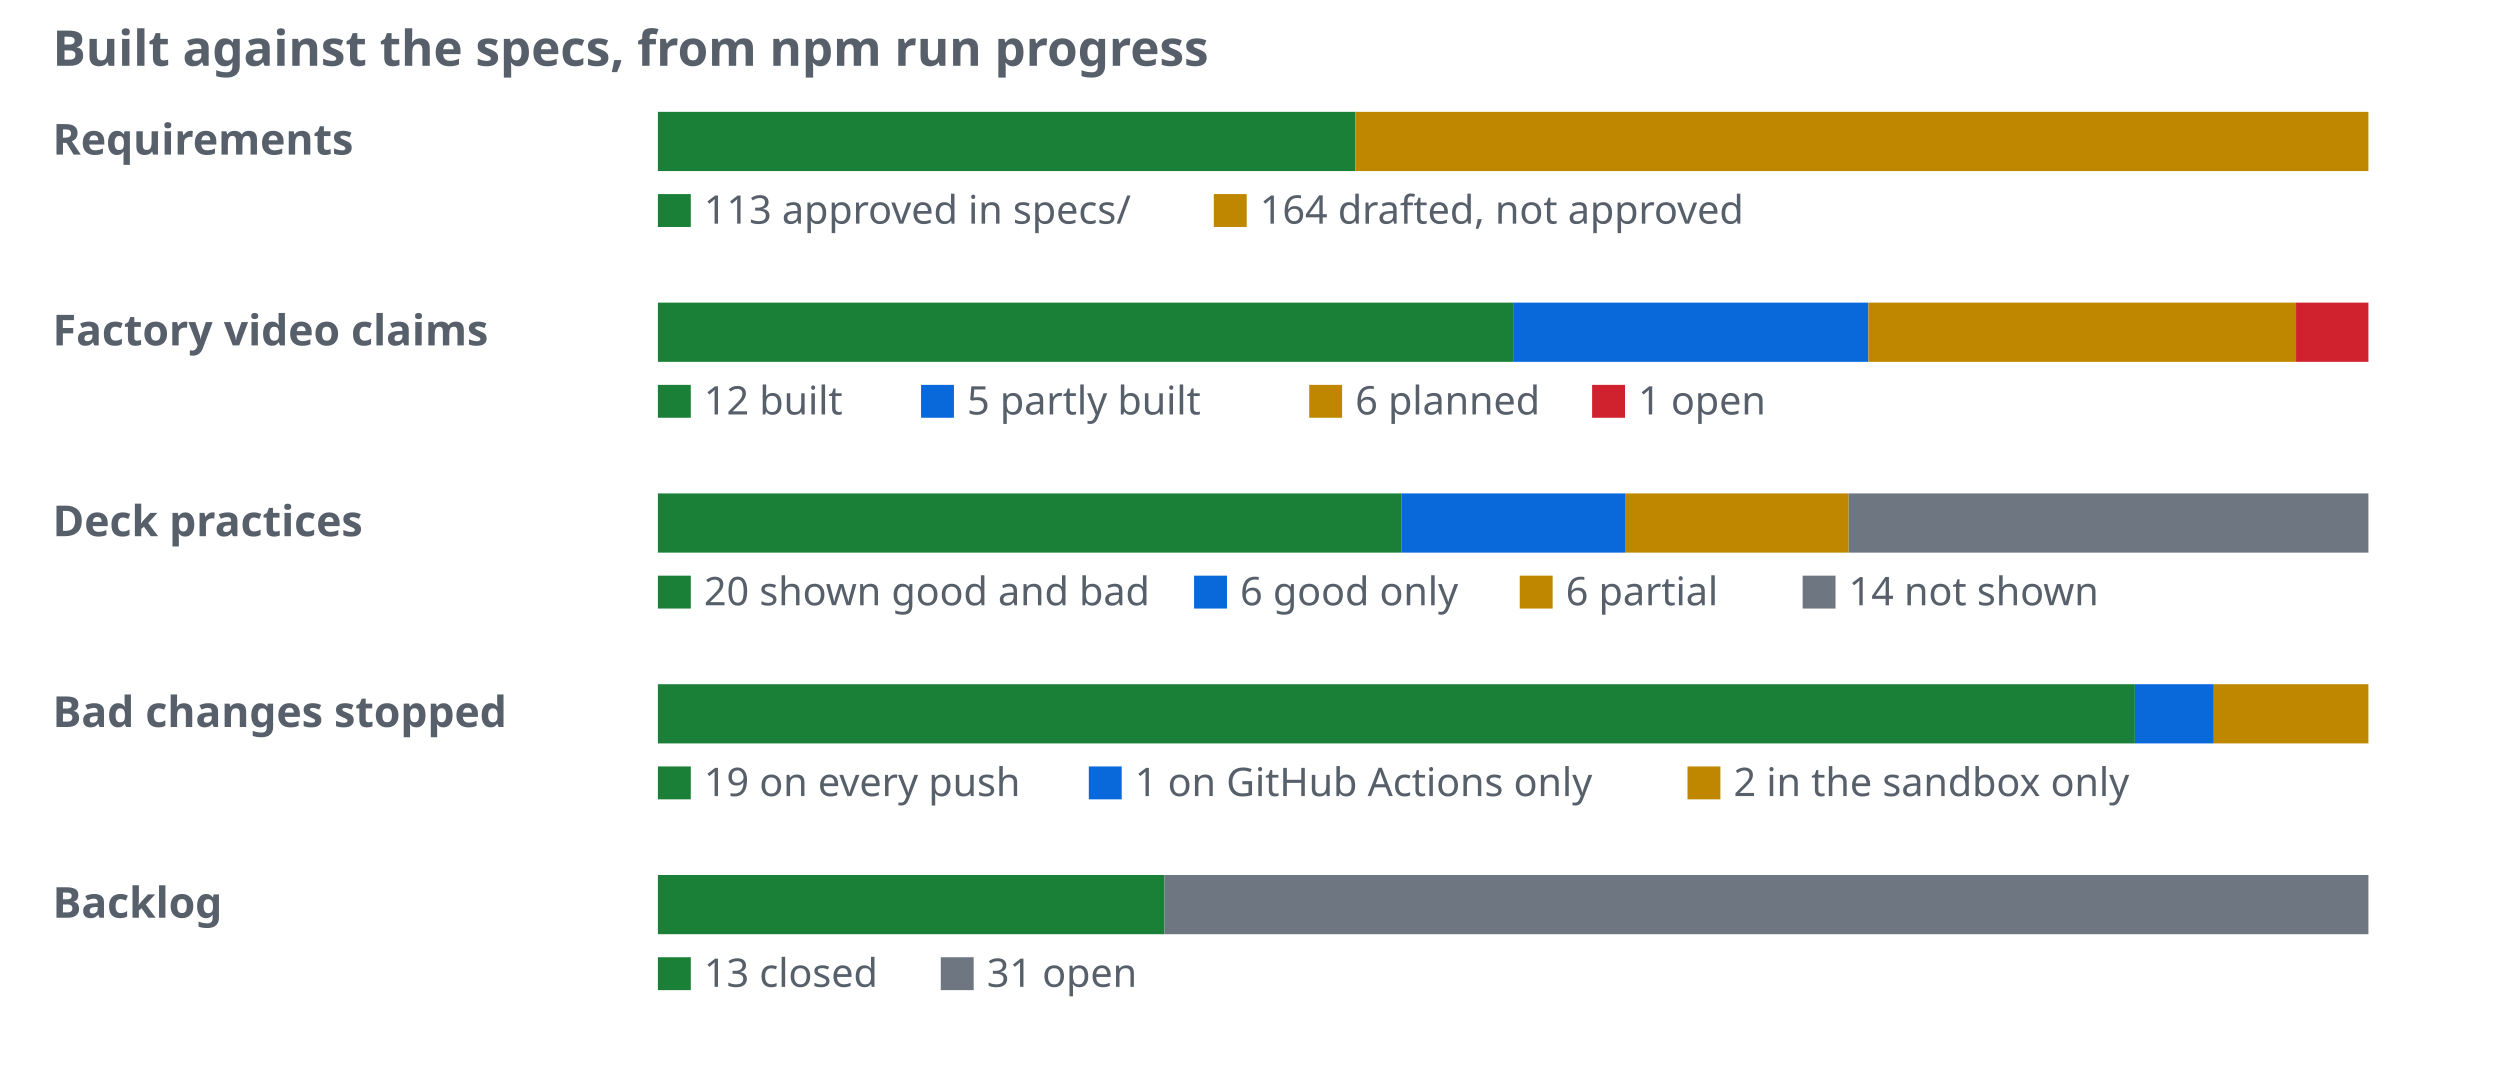
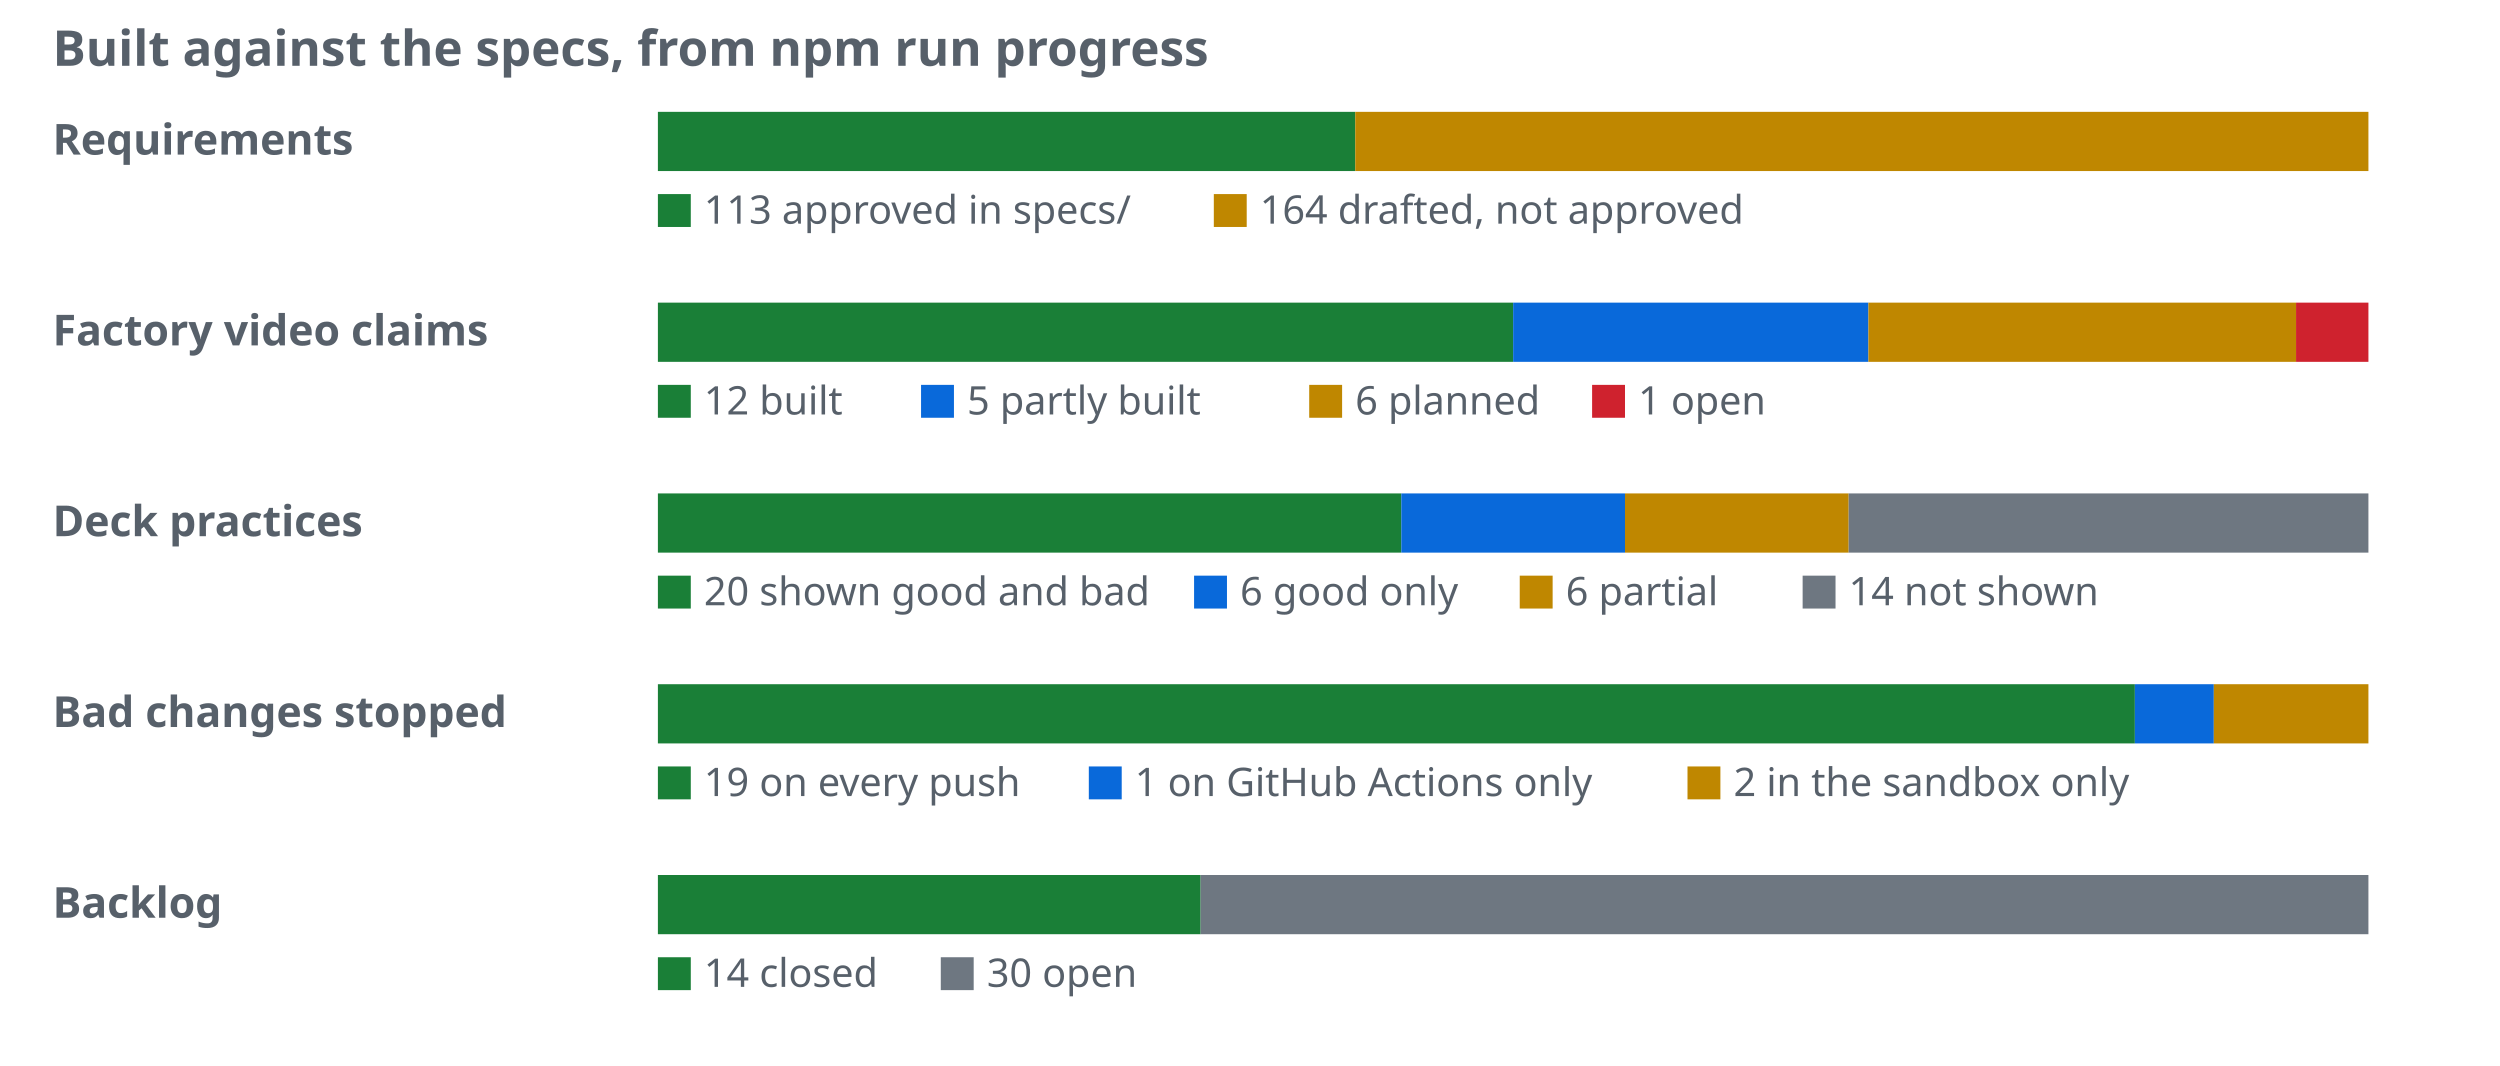
<svg xmlns="http://www.w3.org/2000/svg" width="760" height="324" viewBox="0 0 760 324" role="img" aria-labelledby="title">
  <style>text{fill:#57606a;font-family:sans-serif}.h{font-size:15px;font-weight:600}.t{font-size:13px;font-weight:600}.l{font-size:12px}@media (prefers-color-scheme:dark){text{fill:#9198a1}}</style>
  <text x="16" y="20" class="h">Built against the specs, from npm run progress</text>
  <text x="16" y="47" class="t">Requirements</text>
  <rect x="200" y="34" width="212" height="18" fill="#1a7f37" />
  <rect x="412" y="34" width="308" height="18" fill="#bf8700" />
  <rect x="200" y="59" width="10" height="10" fill="#1a7f37" />
  <text x="214" y="68" class="l">113 approved in specs/</text>
  <rect x="369" y="59" width="10" height="10" fill="#bf8700" />
  <text x="383" y="68" class="l">164 drafted, not approved</text>
  <text x="16" y="105" class="t">Factory video claims</text>
  <rect x="200" y="92" width="260" height="18" fill="#1a7f37" />
  <rect x="460" y="92" width="108" height="18" fill="#0969da" />
  <rect x="568" y="92" width="130" height="18" fill="#bf8700" />
  <rect x="698" y="92" width="22" height="18" fill="#cf222e" />
  <rect x="200" y="117" width="10" height="10" fill="#1a7f37" />
  <text x="214" y="126" class="l">12 built</text>
  <rect x="280" y="117" width="10" height="10" fill="#0969da" />
  <text x="294" y="126" class="l">5 partly built</text>
  <rect x="398" y="117" width="10" height="10" fill="#bf8700" />
  <text x="412" y="126" class="l">6 planned</text>
  <rect x="484" y="117" width="10" height="10" fill="#cf222e" />
  <text x="498" y="126" class="l">1 open</text>
  <text x="16" y="163" class="t">Deck practices</text>
  <rect x="200" y="150" width="226" height="18" fill="#1a7f37" />
  <rect x="426" y="150" width="68" height="18" fill="#0969da" />
  <rect x="494" y="150" width="68" height="18" fill="#bf8700" />
  <rect x="562" y="150" width="158" height="18" fill="#6e7781" />
  <rect x="200" y="175" width="10" height="10" fill="#1a7f37" />
  <text x="214" y="184" class="l">20 shown good and bad</text>
  <rect x="363" y="175" width="10" height="10" fill="#0969da" />
  <text x="377" y="184" class="l">6 good only</text>
  <rect x="462" y="175" width="10" height="10" fill="#bf8700" />
  <text x="476" y="184" class="l">6 partial</text>
  <rect x="548" y="175" width="10" height="10" fill="#6e7781" />
  <text x="562" y="184" class="l">14 not shown</text>
  <text x="16" y="221" class="t">Bad changes stopped</text>
  <rect x="200" y="208" width="449" height="18" fill="#1a7f37" />
  <rect x="649" y="208" width="24" height="18" fill="#0969da" />
  <rect x="673" y="208" width="47" height="18" fill="#bf8700" />
  <rect x="200" y="233" width="10" height="10" fill="#1a7f37" />
  <text x="214" y="242" class="l">19 on every push</text>
  <rect x="331" y="233" width="10" height="10" fill="#0969da" />
  <text x="345" y="242" class="l">1 on GitHub Actions only</text>
  <rect x="513" y="233" width="10" height="10" fill="#bf8700" />
  <text x="527" y="242" class="l">2 in the sandbox only</text>
  <text x="16" y="279" class="t">Backlog</text>
-   <rect x="200" y="266" width="154" height="18" fill="#1a7f37" />
-   <rect x="354" y="266" width="366" height="18" fill="#6e7781" />
+   <rect x="200" y="266" width="165" height="18" fill="#1a7f37" />
+   <rect x="365" y="266" width="355" height="18" fill="#6e7781" />
  <rect x="200" y="291" width="10" height="10" fill="#1a7f37" />
-   <text x="214" y="300" class="l">13 closed</text>
+   <text x="214" y="300" class="l">14 closed</text>
  <rect x="286" y="291" width="10" height="10" fill="#6e7781" />
-   <text x="300" y="300" class="l">31 open</text>
+   <text x="300" y="300" class="l">30 open</text>
</svg>
